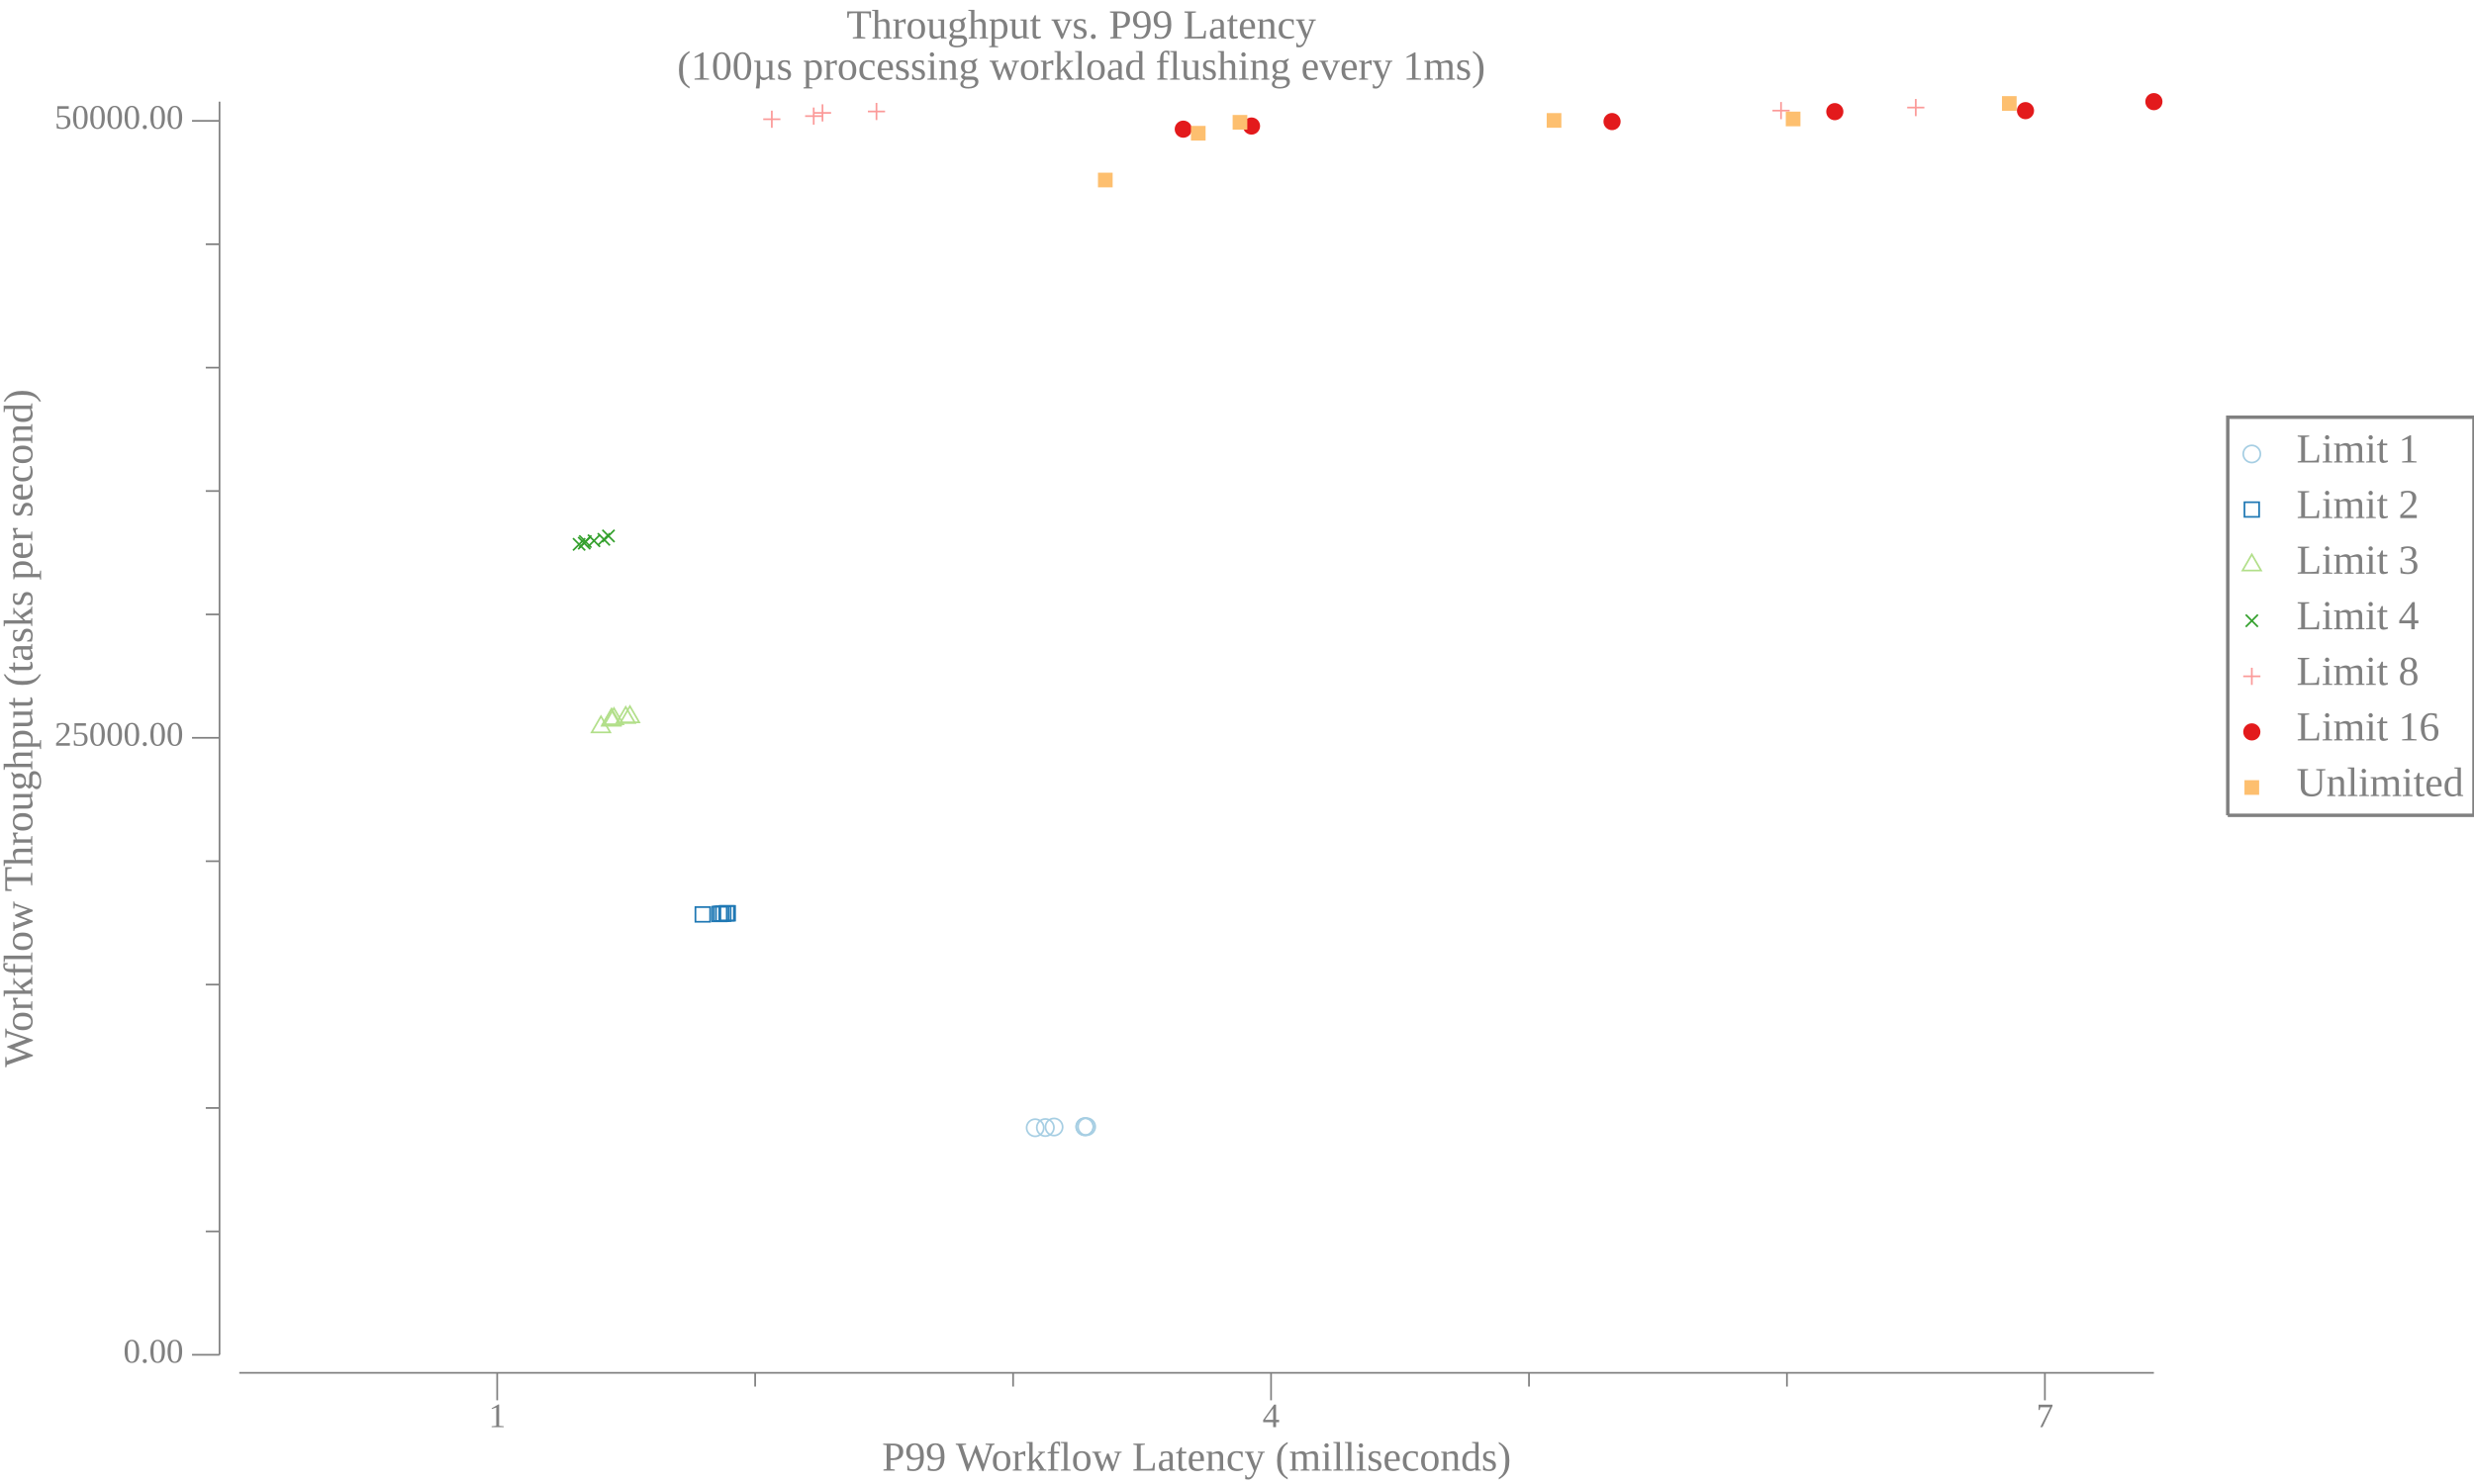
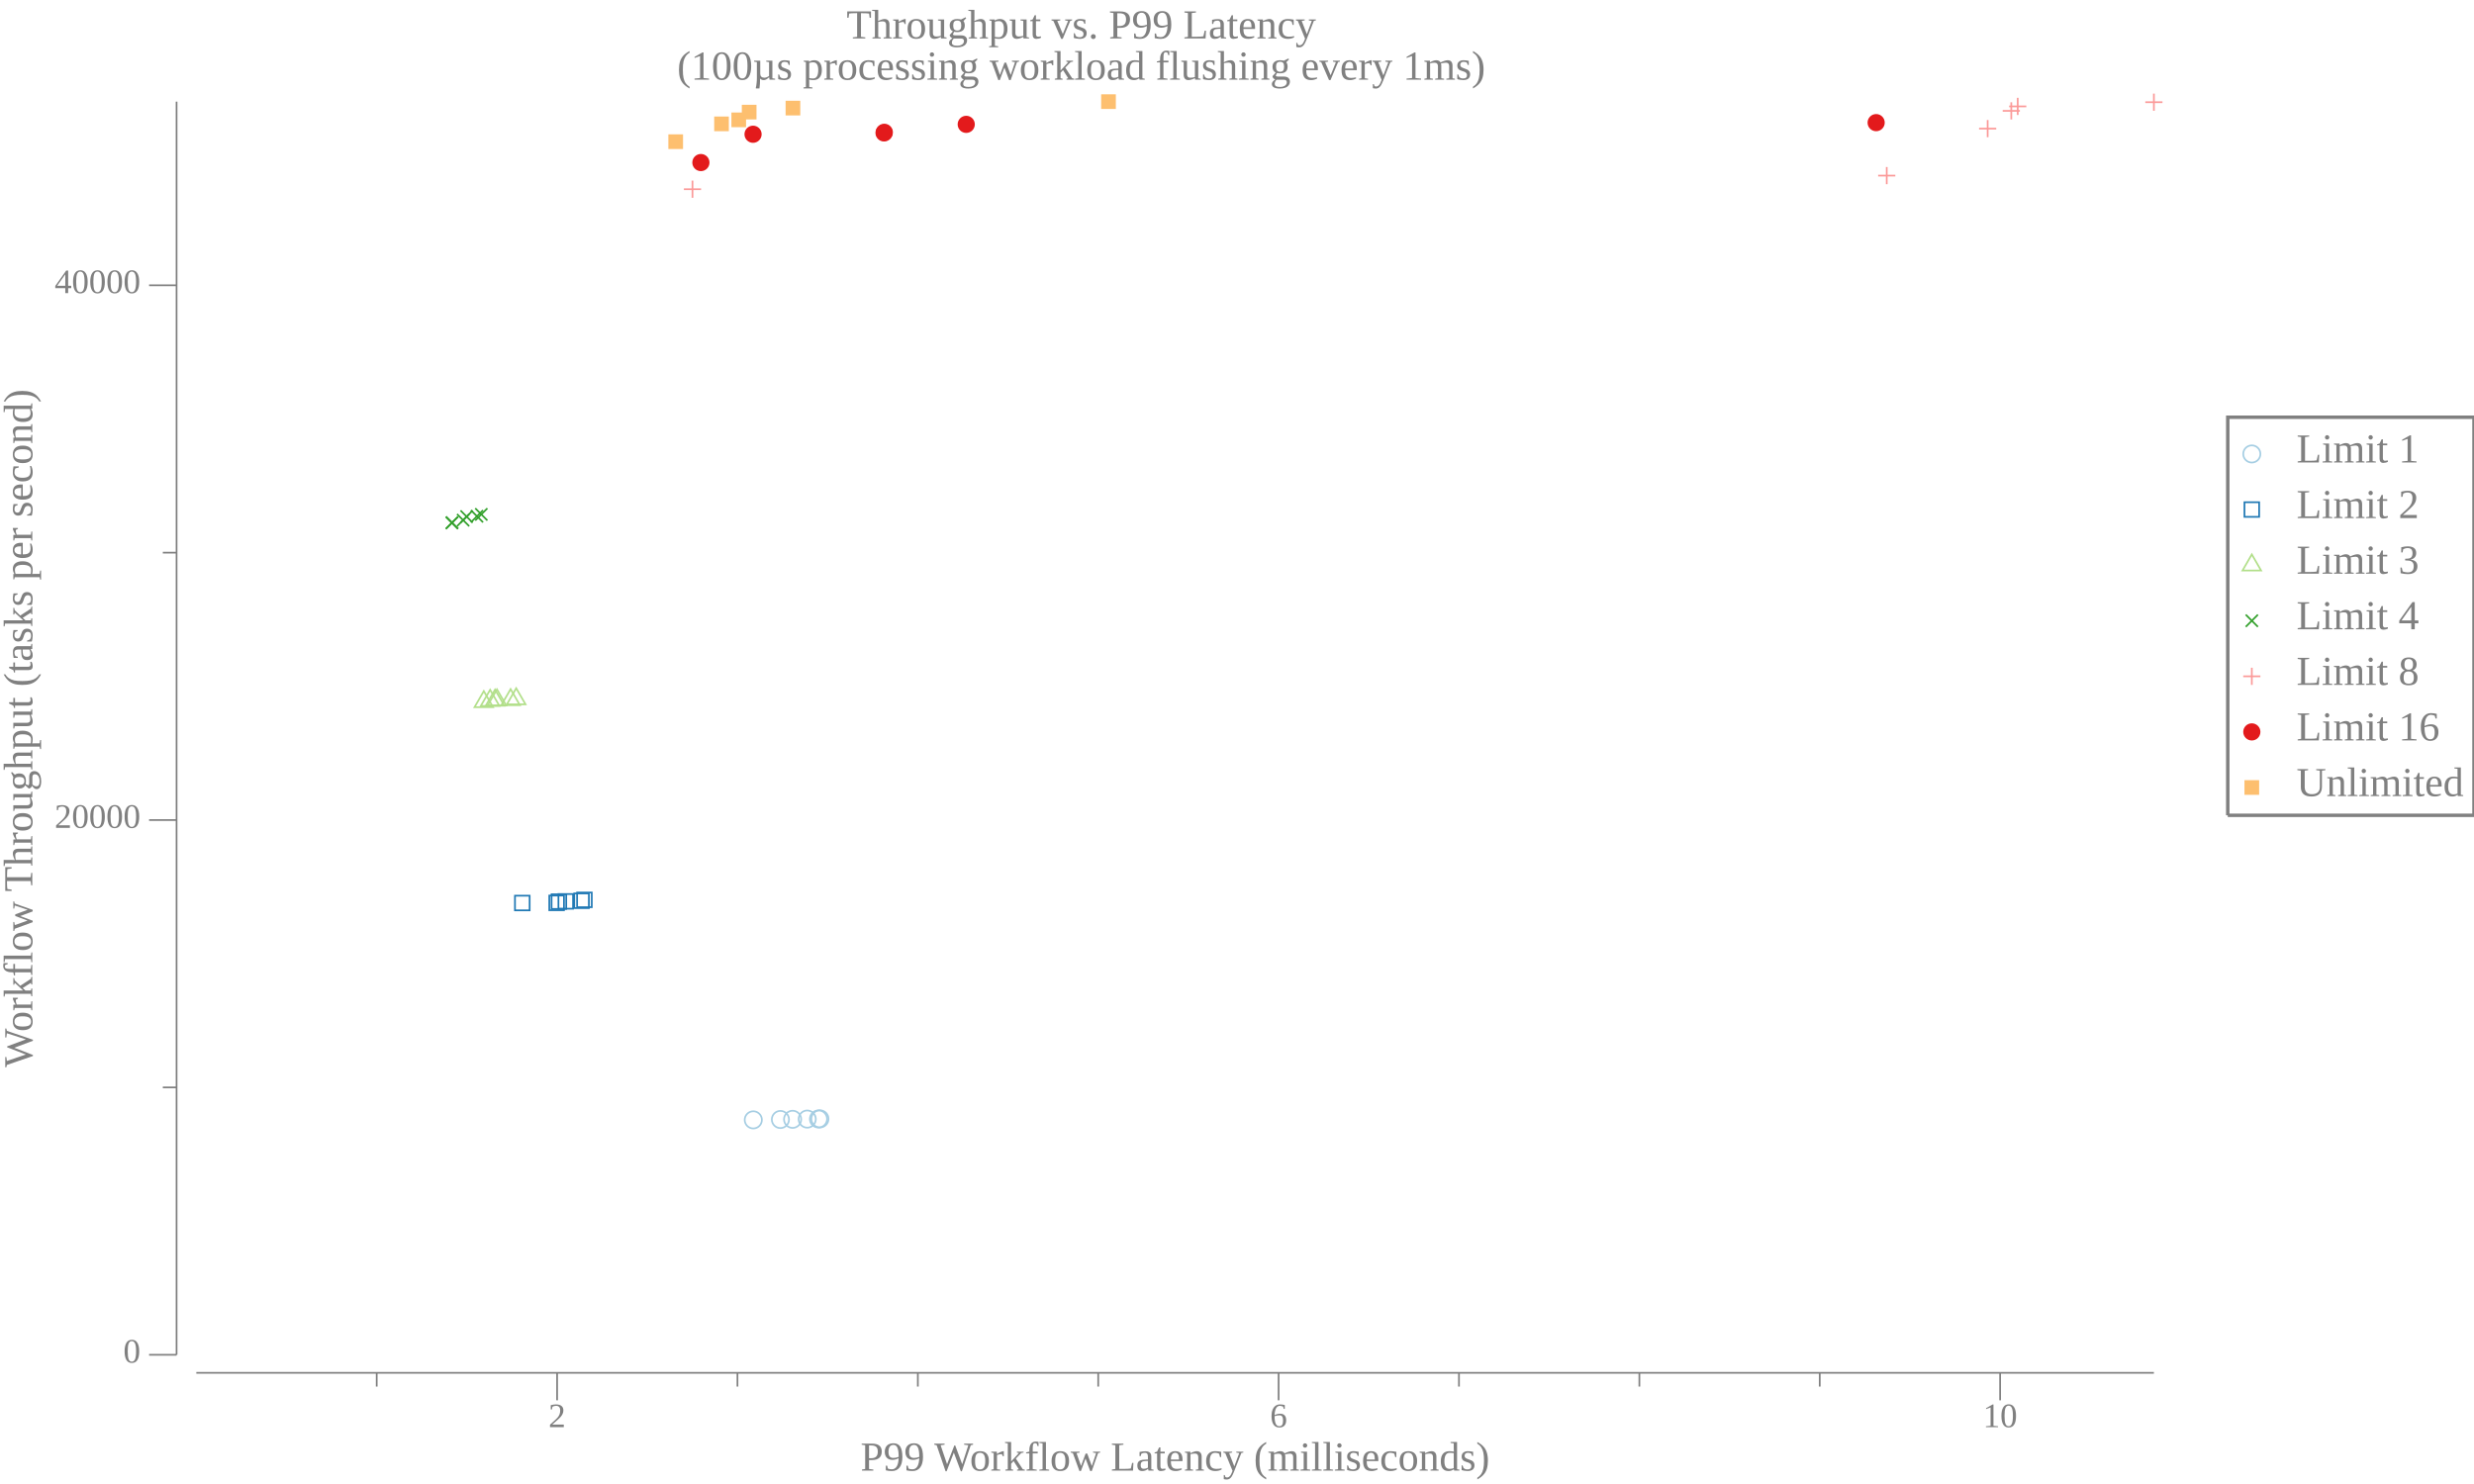
<svg xmlns="http://www.w3.org/2000/svg" width="720pt" height="432pt" viewBox="0 0 720 432">
  <g transform="scale(1, -1) translate(0, -432)">
    <path d="M657.84,299.85A2.5,2.5 0 1 1 652.84,299.85A2.5,2.5 0 1 1 657.84,299.85Z" style="fill:none;stroke:#A6CEE3;stroke-width:0.5" />
    <text x="668.34" y="-297.37" transform="scale(1, -1)" style="font-family:Liberation Serif;font-variant:normal;font-weight:normal;font-style:normal;font-size:12px;fill:#808080">Limit 1</text>
    <path d="M653.2,281.54L657.47,281.54L657.47,285.8L653.2,285.8Z" style="fill:none;stroke:#1F78B4;stroke-width:0.5" />
    <text x="668.34" y="-281.18" transform="scale(1, -1)" style="font-family:Liberation Serif;font-variant:normal;font-weight:normal;font-style:normal;font-size:12px;fill:#808080">Limit 2</text>
    <path d="M655.34,270.61L652.63,265.92L658.04,265.92Z" style="fill:none;stroke:#B2DF8A;stroke-width:0.5" />
    <text x="668.34" y="-265" transform="scale(1, -1)" style="font-family:Liberation Serif;font-variant:normal;font-weight:normal;font-style:normal;font-size:12px;fill:#808080">Limit 3</text>
    <path d="M653.57,249.53L657.11,253.07" style="fill:none;stroke:#33A02C;stroke-width:0.5" />
    <path d="M653.57,253.07L657.11,249.53" style="fill:none;stroke:#33A02C;stroke-width:0.5" />
    <text x="668.34" y="-248.82" transform="scale(1, -1)" style="font-family:Liberation Serif;font-variant:normal;font-weight:normal;font-style:normal;font-size:12px;fill:#808080">Limit 4</text>
    <path d="M655.34,237.62L655.34,232.62" style="fill:none;stroke:#FB9A99;stroke-width:0.5" />
    <path d="M652.84,235.12L657.84,235.12" style="fill:none;stroke:#FB9A99;stroke-width:0.5" />
    <text x="668.34" y="-232.63" transform="scale(1, -1)" style="font-family:Liberation Serif;font-variant:normal;font-weight:normal;font-style:normal;font-size:12px;fill:#808080">Limit 8</text>
    <path d="M657.84,218.94A2.5,2.5 0 1 1 652.84,218.94A2.5,2.5 0 1 1 657.84,218.94Z" style="fill:#E31A1C" />
    <text x="668.34" y="-216.45" transform="scale(1, -1)" style="font-family:Liberation Serif;font-variant:normal;font-weight:normal;font-style:normal;font-size:12px;fill:#808080">Limit 16</text>
    <path d="M653.2,200.62L657.47,200.62L657.47,204.89L653.2,204.89Z" style="fill:#FDBF6F" />
    <text x="668.34" y="-200.26" transform="scale(1, -1)" style="font-family:Liberation Serif;font-variant:normal;font-weight:normal;font-style:normal;font-size:12px;fill:#808080">Unlimited</text>
    <path d="M648.34,194.66L648.34,310.54L720,310.54L720,194.66L648.34,194.66" style="fill:none;stroke:#808080" />
    <path d="M0,0L629.34,0L629.34,432L0,432Z" style="fill:#-8000000000000000-8000000000000000-8000000000000000;fill-opacity:0" />
    <text x="246.35" y="-420.81" transform="scale(1, -1)" style="font-family:Liberation Serif;font-variant:normal;font-weight:normal;font-style:normal;font-size:12px;fill:#808080">Throughput vs. P99 Latency</text>
    <text x="197.07" y="-408.81" transform="scale(1, -1)" style="font-family:Liberation Serif;font-variant:normal;font-weight:normal;font-style:normal;font-size:12px;fill:#808080">(100µs processing workload flushing every 1ms)</text>
-     <text x="256.68" y="-3.902" transform="scale(1, -1)" style="font-family:Liberation Serif;font-variant:normal;font-weight:normal;font-style:normal;font-size:12px;fill:#808080">P99 Workflow Latency (milliseconds)</text>
-     <text x="142.2" y="-16.541" transform="scale(1, -1)" style="font-family:Liberation Serif;font-variant:normal;font-weight:normal;font-style:normal;font-size:10px;fill:#808080">1</text>
-     <text x="367.41" y="-16.541" transform="scale(1, -1)" style="font-family:Liberation Serif;font-variant:normal;font-weight:normal;font-style:normal;font-size:10px;fill:#808080">4</text>
-     <text x="592.62" y="-16.541" transform="scale(1, -1)" style="font-family:Liberation Serif;font-variant:normal;font-weight:normal;font-style:normal;font-size:10px;fill:#808080">7</text>
-     <path d="M144.7,24.363L144.7,32.363" style="fill:none;stroke:#808080;stroke-width:0.5" />
-     <path d="M369.91,24.363L369.91,32.363" style="fill:none;stroke:#808080;stroke-width:0.5" />
-     <path d="M595.12,24.363L595.12,32.363" style="fill:none;stroke:#808080;stroke-width:0.5" />
-     <path d="M219.77,28.363L219.77,32.363" style="fill:none;stroke:#808080;stroke-width:0.5" />
-     <path d="M294.84,28.363L294.84,32.363" style="fill:none;stroke:#808080;stroke-width:0.5" />
-     <path d="M444.98,28.363L444.98,32.363" style="fill:none;stroke:#808080;stroke-width:0.5" />
-     <path d="M520.05,28.363L520.05,32.363" style="fill:none;stroke:#808080;stroke-width:0.5" />
-     <path d="M69.635,32.363L626.84,32.363" style="fill:none;stroke:#808080;stroke-width:0.5" />
+     <text x="250.43" y="-3.902" transform="scale(1, -1)" style="font-family:Liberation Serif;font-variant:normal;font-weight:normal;font-style:normal;font-size:12px;fill:#808080">P99 Workflow Latency (milliseconds)</text>
+     <text x="159.63" y="-16.541" transform="scale(1, -1)" style="font-family:Liberation Serif;font-variant:normal;font-weight:normal;font-style:normal;font-size:10px;fill:#808080">2</text>
+     <text x="369.61" y="-16.541" transform="scale(1, -1)" style="font-family:Liberation Serif;font-variant:normal;font-weight:normal;font-style:normal;font-size:10px;fill:#808080">6</text>
+     <text x="577.09" y="-16.541" transform="scale(1, -1)" style="font-family:Liberation Serif;font-variant:normal;font-weight:normal;font-style:normal;font-size:10px;fill:#808080">10</text>
+     <path d="M162.13,24.363L162.13,32.363" style="fill:none;stroke:#808080;stroke-width:0.5" />
+     <path d="M372.11,24.363L372.11,32.363" style="fill:none;stroke:#808080;stroke-width:0.5" />
+     <path d="M582.09,24.363L582.09,32.363" style="fill:none;stroke:#808080;stroke-width:0.5" />
+     <path d="M109.63,28.363L109.63,32.363" style="fill:none;stroke:#808080;stroke-width:0.5" />
+     <path d="M214.62,28.363L214.62,32.363" style="fill:none;stroke:#808080;stroke-width:0.5" />
+     <path d="M267.12,28.363L267.12,32.363" style="fill:none;stroke:#808080;stroke-width:0.5" />
+     <path d="M319.61,28.363L319.61,32.363" style="fill:none;stroke:#808080;stroke-width:0.5" />
+     <path d="M424.6,28.363L424.6,32.363" style="fill:none;stroke:#808080;stroke-width:0.5" />
+     <path d="M477.1,28.363L477.1,32.363" style="fill:none;stroke:#808080;stroke-width:0.5" />
+     <path d="M529.59,28.363L529.59,32.363" style="fill:none;stroke:#808080;stroke-width:0.5" />
+     <path d="M57.135,32.363L626.84,32.363" style="fill:none;stroke:#808080;stroke-width:0.5" />
    <g transform="rotate(90)">
      <text x="121.29" y="9.387" transform="scale(1, -1)" style="font-family:Liberation Serif;font-variant:normal;font-weight:normal;font-style:normal;font-size:12px;fill:#808080">Workflow Throughput (tasks per second)</text>
    </g>
-     <text x="35.885" y="-35.328" transform="scale(1, -1)" style="font-family:Liberation Serif;font-variant:normal;font-weight:normal;font-style:normal;font-size:10px;fill:#808080">0.00</text>
-     <text x="15.885" y="-214.93" transform="scale(1, -1)" style="font-family:Liberation Serif;font-variant:normal;font-weight:normal;font-style:normal;font-size:10px;fill:#808080">25000.00</text>
-     <text x="15.885" y="-394.54" transform="scale(1, -1)" style="font-family:Liberation Serif;font-variant:normal;font-weight:normal;font-style:normal;font-size:10px;fill:#808080">50000.00</text>
-     <path d="M55.885,37.613L63.885,37.613" style="fill:none;stroke:#808080;stroke-width:0.5" />
-     <path d="M55.885,217.22L63.885,217.22" style="fill:none;stroke:#808080;stroke-width:0.5" />
-     <path d="M55.885,396.82L63.885,396.82" style="fill:none;stroke:#808080;stroke-width:0.5" />
-     <path d="M59.885,73.534L63.885,73.534" style="fill:none;stroke:#808080;stroke-width:0.5" />
-     <path d="M59.885,109.46L63.885,109.46" style="fill:none;stroke:#808080;stroke-width:0.5" />
-     <path d="M59.885,145.38L63.885,145.38" style="fill:none;stroke:#808080;stroke-width:0.5" />
-     <path d="M59.885,181.3L63.885,181.3" style="fill:none;stroke:#808080;stroke-width:0.5" />
-     <path d="M59.885,253.14L63.885,253.14" style="fill:none;stroke:#808080;stroke-width:0.5" />
-     <path d="M59.885,289.06L63.885,289.06" style="fill:none;stroke:#808080;stroke-width:0.5" />
-     <path d="M59.885,324.98L63.885,324.98" style="fill:none;stroke:#808080;stroke-width:0.5" />
-     <path d="M59.885,360.9L63.885,360.9" style="fill:none;stroke:#808080;stroke-width:0.5" />
-     <path d="M63.885,37.613L63.885,402.41" style="fill:none;stroke:#808080;stroke-width:0.5" />
-     <path d="M303.77,103.71A2.5,2.5 0 1 1 298.77,103.71A2.5,2.5 0 1 1 303.77,103.71Z" style="fill:none;stroke:#A6CEE3;stroke-width:0.5" />
-     <path d="M306.73,103.77A2.5,2.5 0 1 1 301.73,103.77A2.5,2.5 0 1 1 306.73,103.77Z" style="fill:none;stroke:#A6CEE3;stroke-width:0.5" />
-     <path d="M309.26,103.93A2.5,2.5 0 1 1 304.26,103.93A2.5,2.5 0 1 1 309.26,103.93Z" style="fill:none;stroke:#A6CEE3;stroke-width:0.5" />
-     <path d="M318.19,104.01A2.5,2.5 0 1 1 313.19,104.01A2.5,2.5 0 1 1 318.19,104.01Z" style="fill:none;stroke:#A6CEE3;stroke-width:0.5" />
-     <path d="M318.22,104.01A2.5,2.5 0 1 1 313.22,104.01A2.5,2.5 0 1 1 318.22,104.01Z" style="fill:none;stroke:#A6CEE3;stroke-width:0.5" />
-     <path d="M318.75,104.02A2.5,2.5 0 1 1 313.75,104.02A2.5,2.5 0 1 1 318.75,104.02Z" style="fill:none;stroke:#A6CEE3;stroke-width:0.5" />
-     <path d="M202.39,163.67L206.66,163.67L206.66,167.94L202.39,167.94Z" style="fill:none;stroke:#1F78B4;stroke-width:0.5" />
-     <path d="M207.23,163.8L211.5,163.8L211.5,168.06L207.23,168.06Z" style="fill:none;stroke:#1F78B4;stroke-width:0.5" />
-     <path d="M207.74,163.84L212.01,163.84L212.01,168.11L207.74,168.11Z" style="fill:none;stroke:#1F78B4;stroke-width:0.5" />
-     <path d="M208.37,163.88L212.63,163.88L212.63,168.15L208.37,168.15Z" style="fill:none;stroke:#1F78B4;stroke-width:0.5" />
-     <path d="M209.31,164L213.58,164L213.58,168.27L209.31,168.27Z" style="fill:none;stroke:#1F78B4;stroke-width:0.5" />
-     <path d="M209.66,164.01L213.93,164.01L213.93,168.28L209.66,168.28Z" style="fill:none;stroke:#1F78B4;stroke-width:0.5" />
-     <path d="M174.9,223.48L172.19,218.8L177.6,218.8Z" style="fill:none;stroke:#B2DF8A;stroke-width:0.5" />
-     <path d="M177.89,225.42L175.18,220.73L180.59,220.73Z" style="fill:none;stroke:#B2DF8A;stroke-width:0.5" />
-     <path d="M177.99,225.69L175.29,221L180.7,221Z" style="fill:none;stroke:#B2DF8A;stroke-width:0.5" />
-     <path d="M178.68,225.85L175.97,221.17L181.38,221.17Z" style="fill:none;stroke:#B2DF8A;stroke-width:0.5" />
-     <path d="M182.1,226.21L179.4,221.53L184.81,221.53Z" style="fill:none;stroke:#B2DF8A;stroke-width:0.5" />
-     <path d="M183.33,226.42L180.63,221.73L186.04,221.73Z" style="fill:none;stroke:#B2DF8A;stroke-width:0.5" />
-     <path d="M166.76,271.77L170.3,275.31" style="fill:none;stroke:#33A02C;stroke-width:0.5" />
-     <path d="M166.76,275.31L170.3,271.77" style="fill:none;stroke:#33A02C;stroke-width:0.5" />
-     <path d="M168.26,272.12L171.79,275.65" style="fill:none;stroke:#33A02C;stroke-width:0.5" />
-     <path d="M168.26,275.65L171.79,272.12" style="fill:none;stroke:#33A02C;stroke-width:0.5" />
-     <path d="M168.57,272.59L172.11,276.13" style="fill:none;stroke:#33A02C;stroke-width:0.5" />
-     <path d="M168.57,276.13L172.11,272.59" style="fill:none;stroke:#33A02C;stroke-width:0.5" />
-     <path d="M171.1,272.82L174.63,276.35" style="fill:none;stroke:#33A02C;stroke-width:0.5" />
-     <path d="M171.1,276.35L174.63,272.82" style="fill:none;stroke:#33A02C;stroke-width:0.5" />
-     <path d="M173.97,273.23L177.5,276.77" style="fill:none;stroke:#33A02C;stroke-width:0.5" />
-     <path d="M173.97,276.77L177.5,273.23" style="fill:none;stroke:#33A02C;stroke-width:0.5" />
-     <path d="M175.31,274.21L178.85,277.75" style="fill:none;stroke:#33A02C;stroke-width:0.5" />
-     <path d="M175.31,277.75L178.85,274.21" style="fill:none;stroke:#33A02C;stroke-width:0.5" />
-     <path d="M224.62,399.79L224.62,394.79" style="fill:none;stroke:#FB9A99;stroke-width:0.5" />
-     <path d="M222.12,397.29L227.12,397.29" style="fill:none;stroke:#FB9A99;stroke-width:0.5" />
-     <path d="M236.81,400.7L236.81,395.7" style="fill:none;stroke:#FB9A99;stroke-width:0.5" />
-     <path d="M234.31,398.2L239.31,398.2" style="fill:none;stroke:#FB9A99;stroke-width:0.5" />
-     <path d="M239.37,401.64L239.37,396.64" style="fill:none;stroke:#FB9A99;stroke-width:0.5" />
-     <path d="M236.87,399.14L241.87,399.14" style="fill:none;stroke:#FB9A99;stroke-width:0.5" />
-     <path d="M255.08,402.05L255.08,397.05" style="fill:none;stroke:#FB9A99;stroke-width:0.5" />
-     <path d="M252.58,399.55L257.58,399.55" style="fill:none;stroke:#FB9A99;stroke-width:0.5" />
-     <path d="M518.33,402.3L518.33,397.3" style="fill:none;stroke:#FB9A99;stroke-width:0.5" />
-     <path d="M515.83,399.8L520.83,399.8" style="fill:none;stroke:#FB9A99;stroke-width:0.5" />
-     <path d="M557.54,403.19L557.54,398.19" style="fill:none;stroke:#FB9A99;stroke-width:0.5" />
-     <path d="M555.04,400.69L560.04,400.69" style="fill:none;stroke:#FB9A99;stroke-width:0.5" />
-     <path d="M346.87,394.4A2.5,2.5 0 1 1 341.87,394.4A2.5,2.5 0 1 1 346.87,394.4Z" style="fill:#E31A1C" />
-     <path d="M366.72,395.31A2.5,2.5 0 1 1 361.72,395.31A2.5,2.5 0 1 1 366.72,395.31Z" style="fill:#E31A1C" />
-     <path d="M471.65,396.61A2.5,2.5 0 1 1 466.65,396.61A2.5,2.5 0 1 1 471.65,396.61Z" style="fill:#E31A1C" />
-     <path d="M536.48,399.5A2.5,2.5 0 1 1 531.48,399.5A2.5,2.5 0 1 1 536.48,399.5Z" style="fill:#E31A1C" />
-     <path d="M591.97,399.79A2.5,2.5 0 1 1 586.97,399.79A2.5,2.5 0 1 1 591.97,399.79Z" style="fill:#E31A1C" />
-     <path d="M629.34,402.41A2.5,2.5 0 1 1 624.34,402.41A2.5,2.5 0 1 1 629.34,402.41Z" style="fill:#E31A1C" />
-     <path d="M319.54,377.46L323.81,377.46L323.81,381.73L319.54,381.73Z" style="fill:#FDBF6F" />
-     <path d="M346.6,391.08L350.86,391.08L350.86,395.35L346.6,395.35Z" style="fill:#FDBF6F" />
-     <path d="M358.73,394.26L363,394.26L363,398.53L358.73,398.53Z" style="fill:#FDBF6F" />
-     <path d="M450.13,394.81L454.4,394.81L454.4,399.08L450.13,399.08Z" style="fill:#FDBF6F" />
-     <path d="M519.71,395.24L523.98,395.24L523.98,399.51L519.71,399.51Z" style="fill:#FDBF6F" />
-     <path d="M582.63,399.75L586.89,399.75L586.89,404.02L582.63,404.02Z" style="fill:#FDBF6F" />
+     <text x="35.885" y="-35.328" transform="scale(1, -1)" style="font-family:Liberation Serif;font-variant:normal;font-weight:normal;font-style:normal;font-size:10px;fill:#808080">0</text>
+     <text x="15.885" y="-191" transform="scale(1, -1)" style="font-family:Liberation Serif;font-variant:normal;font-weight:normal;font-style:normal;font-size:10px;fill:#808080">20000</text>
+     <text x="15.885" y="-346.67" transform="scale(1, -1)" style="font-family:Liberation Serif;font-variant:normal;font-weight:normal;font-style:normal;font-size:10px;fill:#808080">40000</text>
+     <path d="M43.385,37.613L51.385,37.613" style="fill:none;stroke:#808080;stroke-width:0.5" />
+     <path d="M43.385,193.28L51.385,193.28" style="fill:none;stroke:#808080;stroke-width:0.5" />
+     <path d="M43.385,348.95L51.385,348.95" style="fill:none;stroke:#808080;stroke-width:0.5" />
+     <path d="M47.385,115.45L51.385,115.45" style="fill:none;stroke:#808080;stroke-width:0.5" />
+     <path d="M47.385,271.12L51.385,271.12" style="fill:none;stroke:#808080;stroke-width:0.5" />
+     <path d="M51.385,37.613L51.385,402.41" style="fill:none;stroke:#808080;stroke-width:0.5" />
+     <path d="M221.73,106A2.5,2.5 0 1 1 216.73,106A2.5,2.5 0 1 1 221.73,106Z" style="fill:none;stroke:#A6CEE3;stroke-width:0.5" />
+     <path d="M229.62,106.11A2.5,2.5 0 1 1 224.62,106.11A2.5,2.5 0 1 1 229.62,106.11Z" style="fill:none;stroke:#A6CEE3;stroke-width:0.5" />
+     <path d="M233.17,106.16A2.5,2.5 0 1 1 228.17,106.16A2.5,2.5 0 1 1 233.17,106.16Z" style="fill:none;stroke:#A6CEE3;stroke-width:0.5" />
+     <path d="M237.42,106.23A2.5,2.5 0 1 1 232.42,106.23A2.5,2.5 0 1 1 237.42,106.23Z" style="fill:none;stroke:#A6CEE3;stroke-width:0.5" />
+     <path d="M240.7,106.26A2.5,2.5 0 1 1 235.7,106.26A2.5,2.5 0 1 1 240.7,106.26Z" style="fill:none;stroke:#A6CEE3;stroke-width:0.5" />
+     <path d="M241.12,106.29A2.5,2.5 0 1 1 236.12,106.29A2.5,2.5 0 1 1 241.12,106.29Z" style="fill:none;stroke:#A6CEE3;stroke-width:0.5" />
+     <path d="M149.87,166.99L154.14,166.99L154.14,171.26L149.87,171.26Z" style="fill:none;stroke:#1F78B4;stroke-width:0.5" />
+     <path d="M159.86,167.03L164.13,167.03L164.13,171.3L159.86,171.3Z" style="fill:none;stroke:#1F78B4;stroke-width:0.5" />
+     <path d="M160.52,167.4L164.79,167.4L164.79,171.67L160.52,171.67Z" style="fill:none;stroke:#1F78B4;stroke-width:0.5" />
+     <path d="M162.52,167.47L166.78,167.47L166.78,171.74L162.52,171.74Z" style="fill:none;stroke:#1F78B4;stroke-width:0.5" />
+     <path d="M167.12,167.65L171.38,167.65L171.38,171.92L167.12,171.92Z" style="fill:none;stroke:#1F78B4;stroke-width:0.5" />
+     <path d="M167.95,167.91L172.22,167.91L172.22,172.18L167.95,172.18Z" style="fill:none;stroke:#1F78B4;stroke-width:0.5" />
+     <path d="M140.8,230.82L138.09,226.13L143.5,226.13Z" style="fill:none;stroke:#B2DF8A;stroke-width:0.5" />
+     <path d="M142.64,231.2L139.93,226.51L145.34,226.51Z" style="fill:none;stroke:#B2DF8A;stroke-width:0.5" />
+     <path d="M144.07,231.25L141.36,226.56L146.78,226.56Z" style="fill:none;stroke:#B2DF8A;stroke-width:0.5" />
+     <path d="M144.63,231.33L141.92,226.64L147.34,226.64Z" style="fill:none;stroke:#B2DF8A;stroke-width:0.5" />
+     <path d="M148.6,231.4L145.89,226.71L151.31,226.71Z" style="fill:none;stroke:#B2DF8A;stroke-width:0.5" />
+     <path d="M150.23,231.65L147.52,226.97L152.94,226.97Z" style="fill:none;stroke:#B2DF8A;stroke-width:0.5" />
+     <path d="M129.74,278.01L133.27,281.55" style="fill:none;stroke:#33A02C;stroke-width:0.5" />
+     <path d="M129.74,281.55L133.27,278.01" style="fill:none;stroke:#33A02C;stroke-width:0.5" />
+     <path d="M129.8,278.11L133.34,281.64" style="fill:none;stroke:#33A02C;stroke-width:0.5" />
+     <path d="M129.8,281.64L133.34,278.11" style="fill:none;stroke:#33A02C;stroke-width:0.5" />
+     <path d="M133.01,278.82L136.55,282.35" style="fill:none;stroke:#33A02C;stroke-width:0.5" />
+     <path d="M133.01,282.35L136.55,278.82" style="fill:none;stroke:#33A02C;stroke-width:0.5" />
+     <path d="M134.03,279.85L137.56,283.39" style="fill:none;stroke:#33A02C;stroke-width:0.5" />
+     <path d="M134.03,283.39L137.56,279.85" style="fill:none;stroke:#33A02C;stroke-width:0.5" />
+     <path d="M137.04,279.95L140.58,283.48" style="fill:none;stroke:#33A02C;stroke-width:0.5" />
+     <path d="M137.04,283.48L140.58,279.95" style="fill:none;stroke:#33A02C;stroke-width:0.5" />
+     <path d="M138.31,280.49L141.84,284.03" style="fill:none;stroke:#33A02C;stroke-width:0.5" />
+     <path d="M138.31,284.03L141.84,280.49" style="fill:none;stroke:#33A02C;stroke-width:0.5" />
+     <path d="M201.53,379.42L201.53,374.42" style="fill:none;stroke:#FB9A99;stroke-width:0.5" />
+     <path d="M199.03,376.92L204.03,376.92" style="fill:none;stroke:#FB9A99;stroke-width:0.5" />
+     <path d="M549.09,383.38L549.09,378.38" style="fill:none;stroke:#FB9A99;stroke-width:0.5" />
+     <path d="M546.59,380.88L551.59,380.88" style="fill:none;stroke:#FB9A99;stroke-width:0.5" />
+     <path d="M578.46,397.06L578.46,392.06" style="fill:none;stroke:#FB9A99;stroke-width:0.5" />
+     <path d="M575.96,394.56L580.96,394.56" style="fill:none;stroke:#FB9A99;stroke-width:0.5" />
+     <path d="M585.34,402.23L585.34,397.23" style="fill:none;stroke:#FB9A99;stroke-width:0.5" />
+     <path d="M582.84,399.73L587.84,399.73" style="fill:none;stroke:#FB9A99;stroke-width:0.5" />
+     <path d="M587.21,403.53L587.21,398.53" style="fill:none;stroke:#FB9A99;stroke-width:0.5" />
+     <path d="M584.71,401.03L589.71,401.03" style="fill:none;stroke:#FB9A99;stroke-width:0.5" />
+     <path d="M626.84,404.75L626.84,399.75" style="fill:none;stroke:#FB9A99;stroke-width:0.5" />
+     <path d="M624.34,402.25L629.34,402.25" style="fill:none;stroke:#FB9A99;stroke-width:0.5" />
+     <path d="M206.48,384.68A2.5,2.5 0 1 1 201.48,384.68A2.5,2.5 0 1 1 206.48,384.68Z" style="fill:#E31A1C" />
+     <path d="M221.66,392.92A2.5,2.5 0 1 1 216.66,392.92A2.5,2.5 0 1 1 221.66,392.92Z" style="fill:#E31A1C" />
+     <path d="M259.78,393.31A2.5,2.5 0 1 1 254.78,393.31A2.5,2.5 0 1 1 259.78,393.31Z" style="fill:#E31A1C" />
+     <path d="M259.86,393.48A2.5,2.5 0 1 1 254.86,393.48A2.5,2.5 0 1 1 259.86,393.48Z" style="fill:#E31A1C" />
+     <path d="M283.7,395.8A2.5,2.5 0 1 1 278.7,395.8A2.5,2.5 0 1 1 283.7,395.8Z" style="fill:#E31A1C" />
+     <path d="M548.51,396.3A2.5,2.5 0 1 1 543.51,396.3A2.5,2.5 0 1 1 548.51,396.3Z" style="fill:#E31A1C" />
+     <path d="M194.51,388.62L198.78,388.62L198.78,392.89L194.51,392.89Z" style="fill:#FDBF6F" />
+     <path d="M207.85,393.81L212.11,393.81L212.11,398.08L207.85,398.08Z" style="fill:#FDBF6F" />
+     <path d="M212.86,394.98L217.12,394.98L217.12,399.25L212.86,399.25Z" style="fill:#FDBF6F" />
+     <path d="M215.89,397.23L220.16,397.23L220.16,401.5L215.89,401.5Z" style="fill:#FDBF6F" />
+     <path d="M228.63,398.4L232.9,398.4L232.9,402.67L228.63,402.67Z" style="fill:#FDBF6F" />
+     <path d="M320.47,400.28L324.74,400.28L324.74,404.55L320.47,404.55Z" style="fill:#FDBF6F" />
  </g>
</svg>
